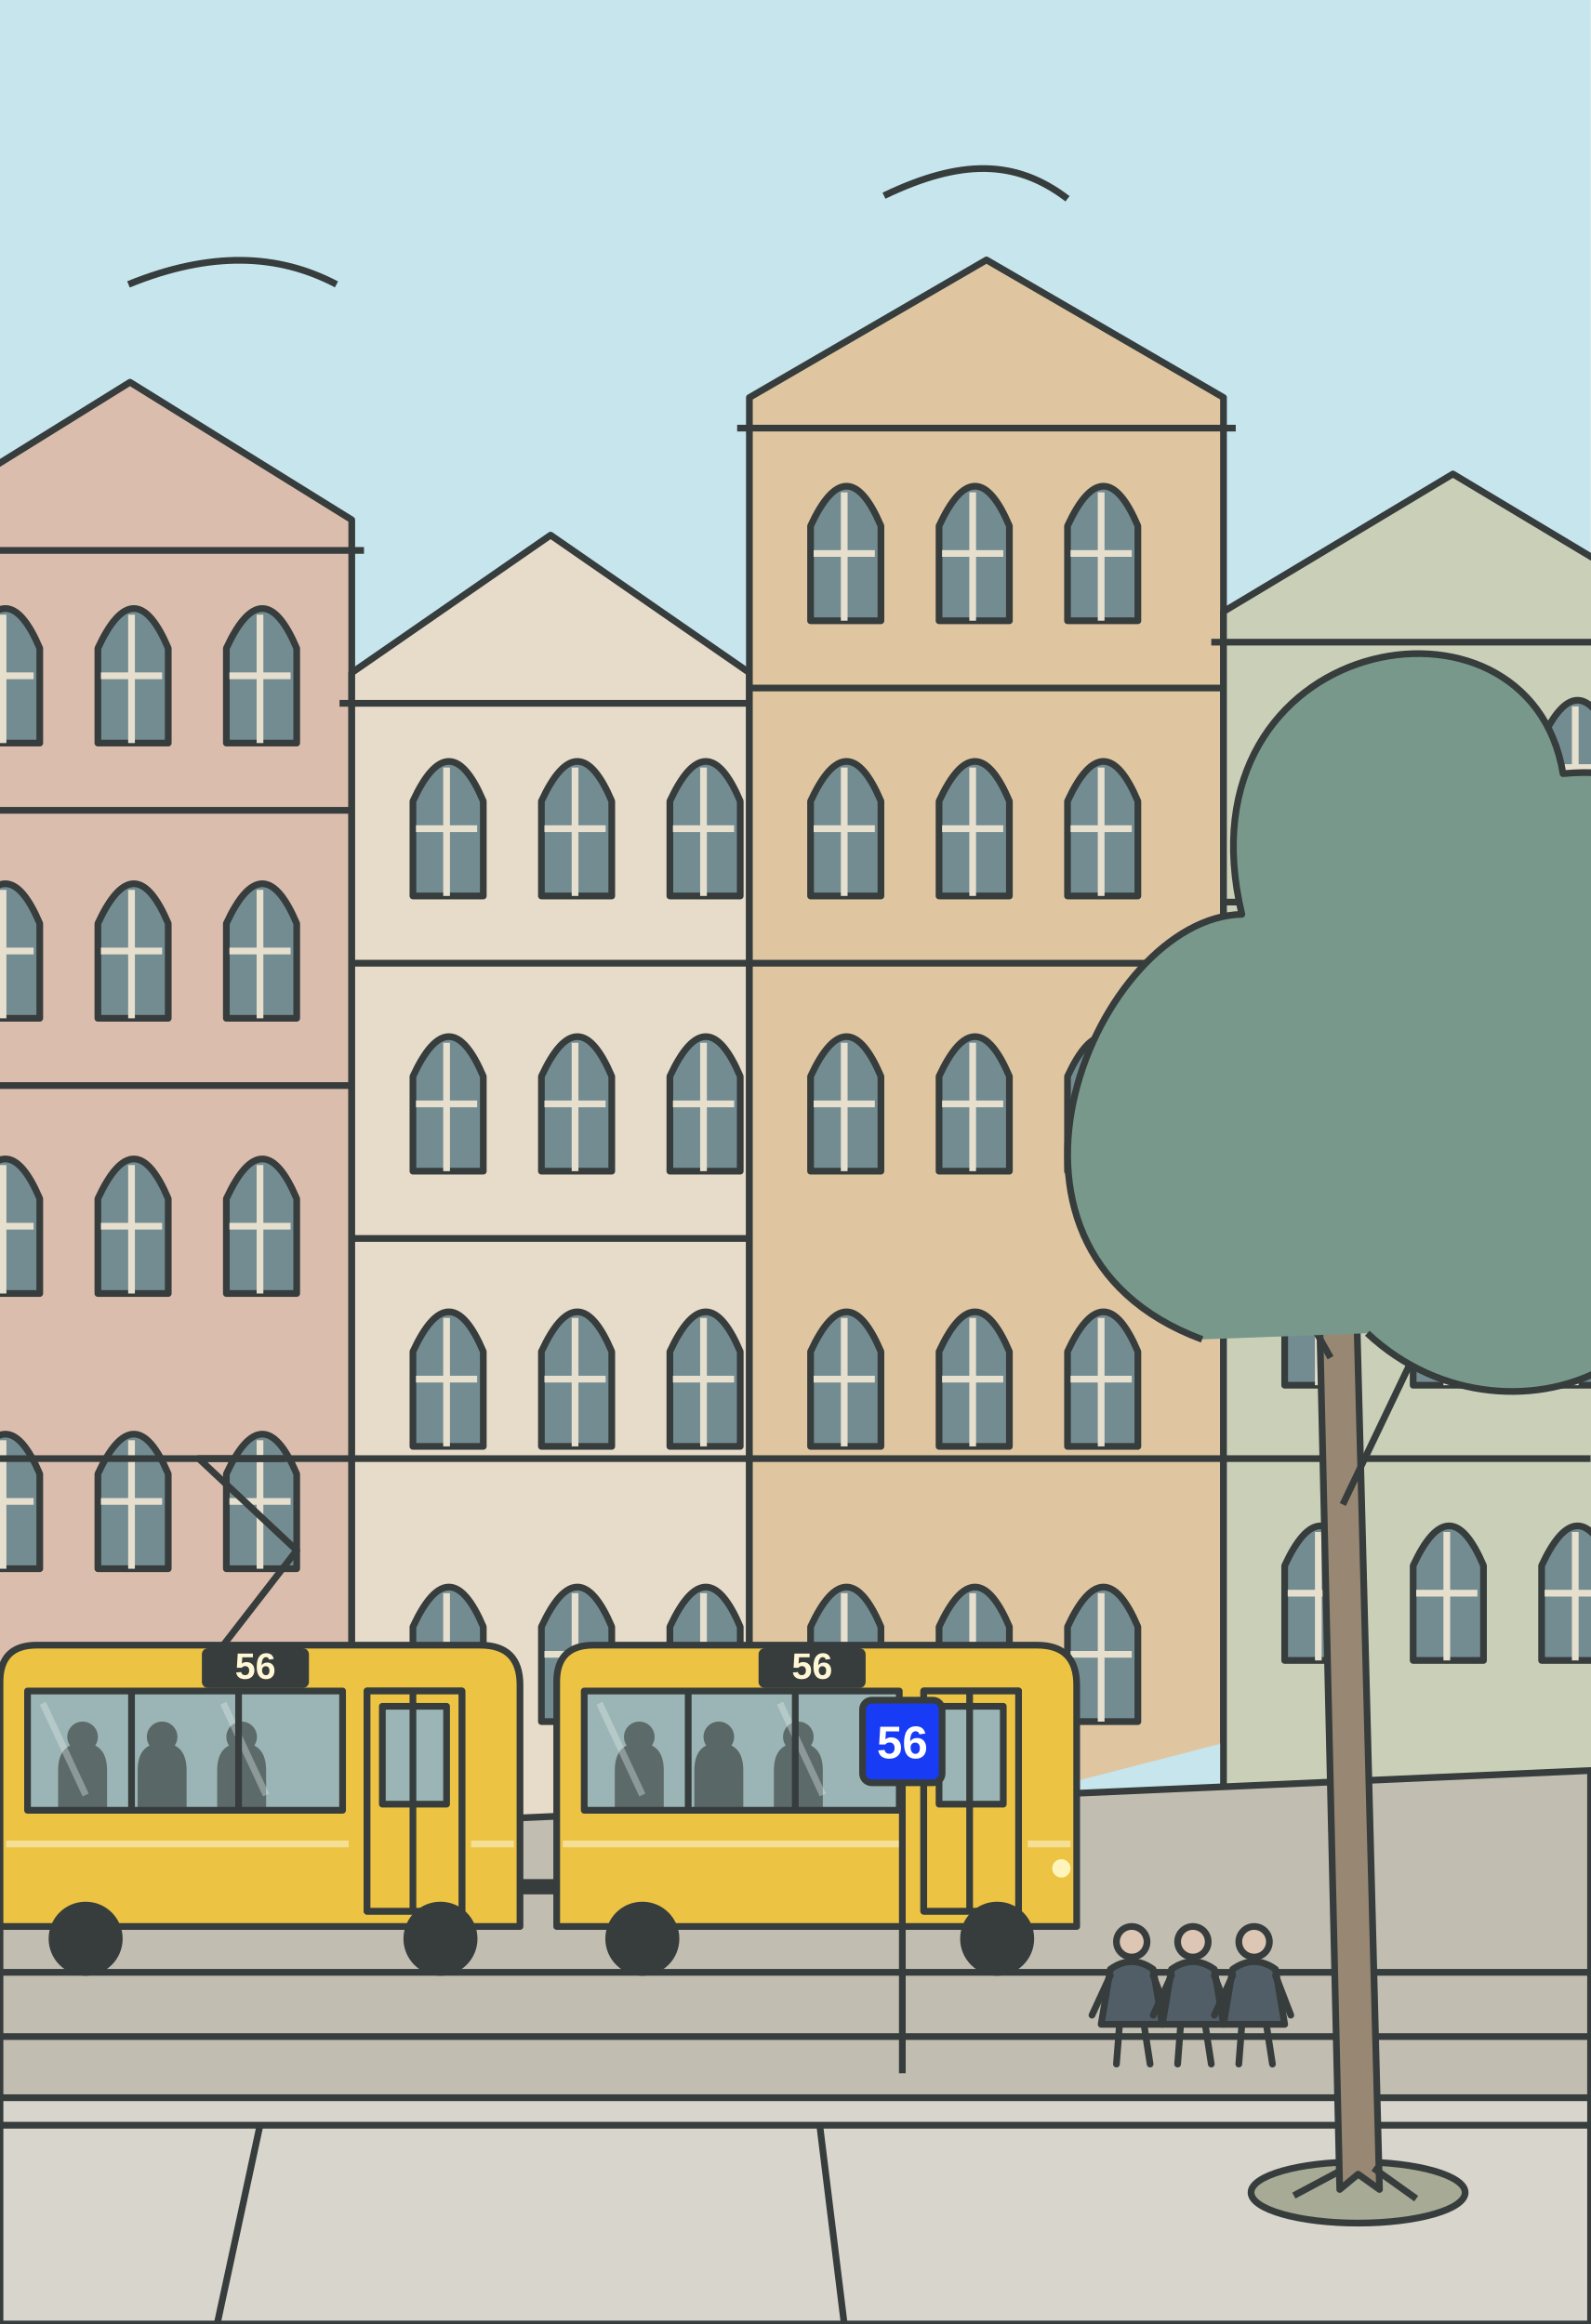
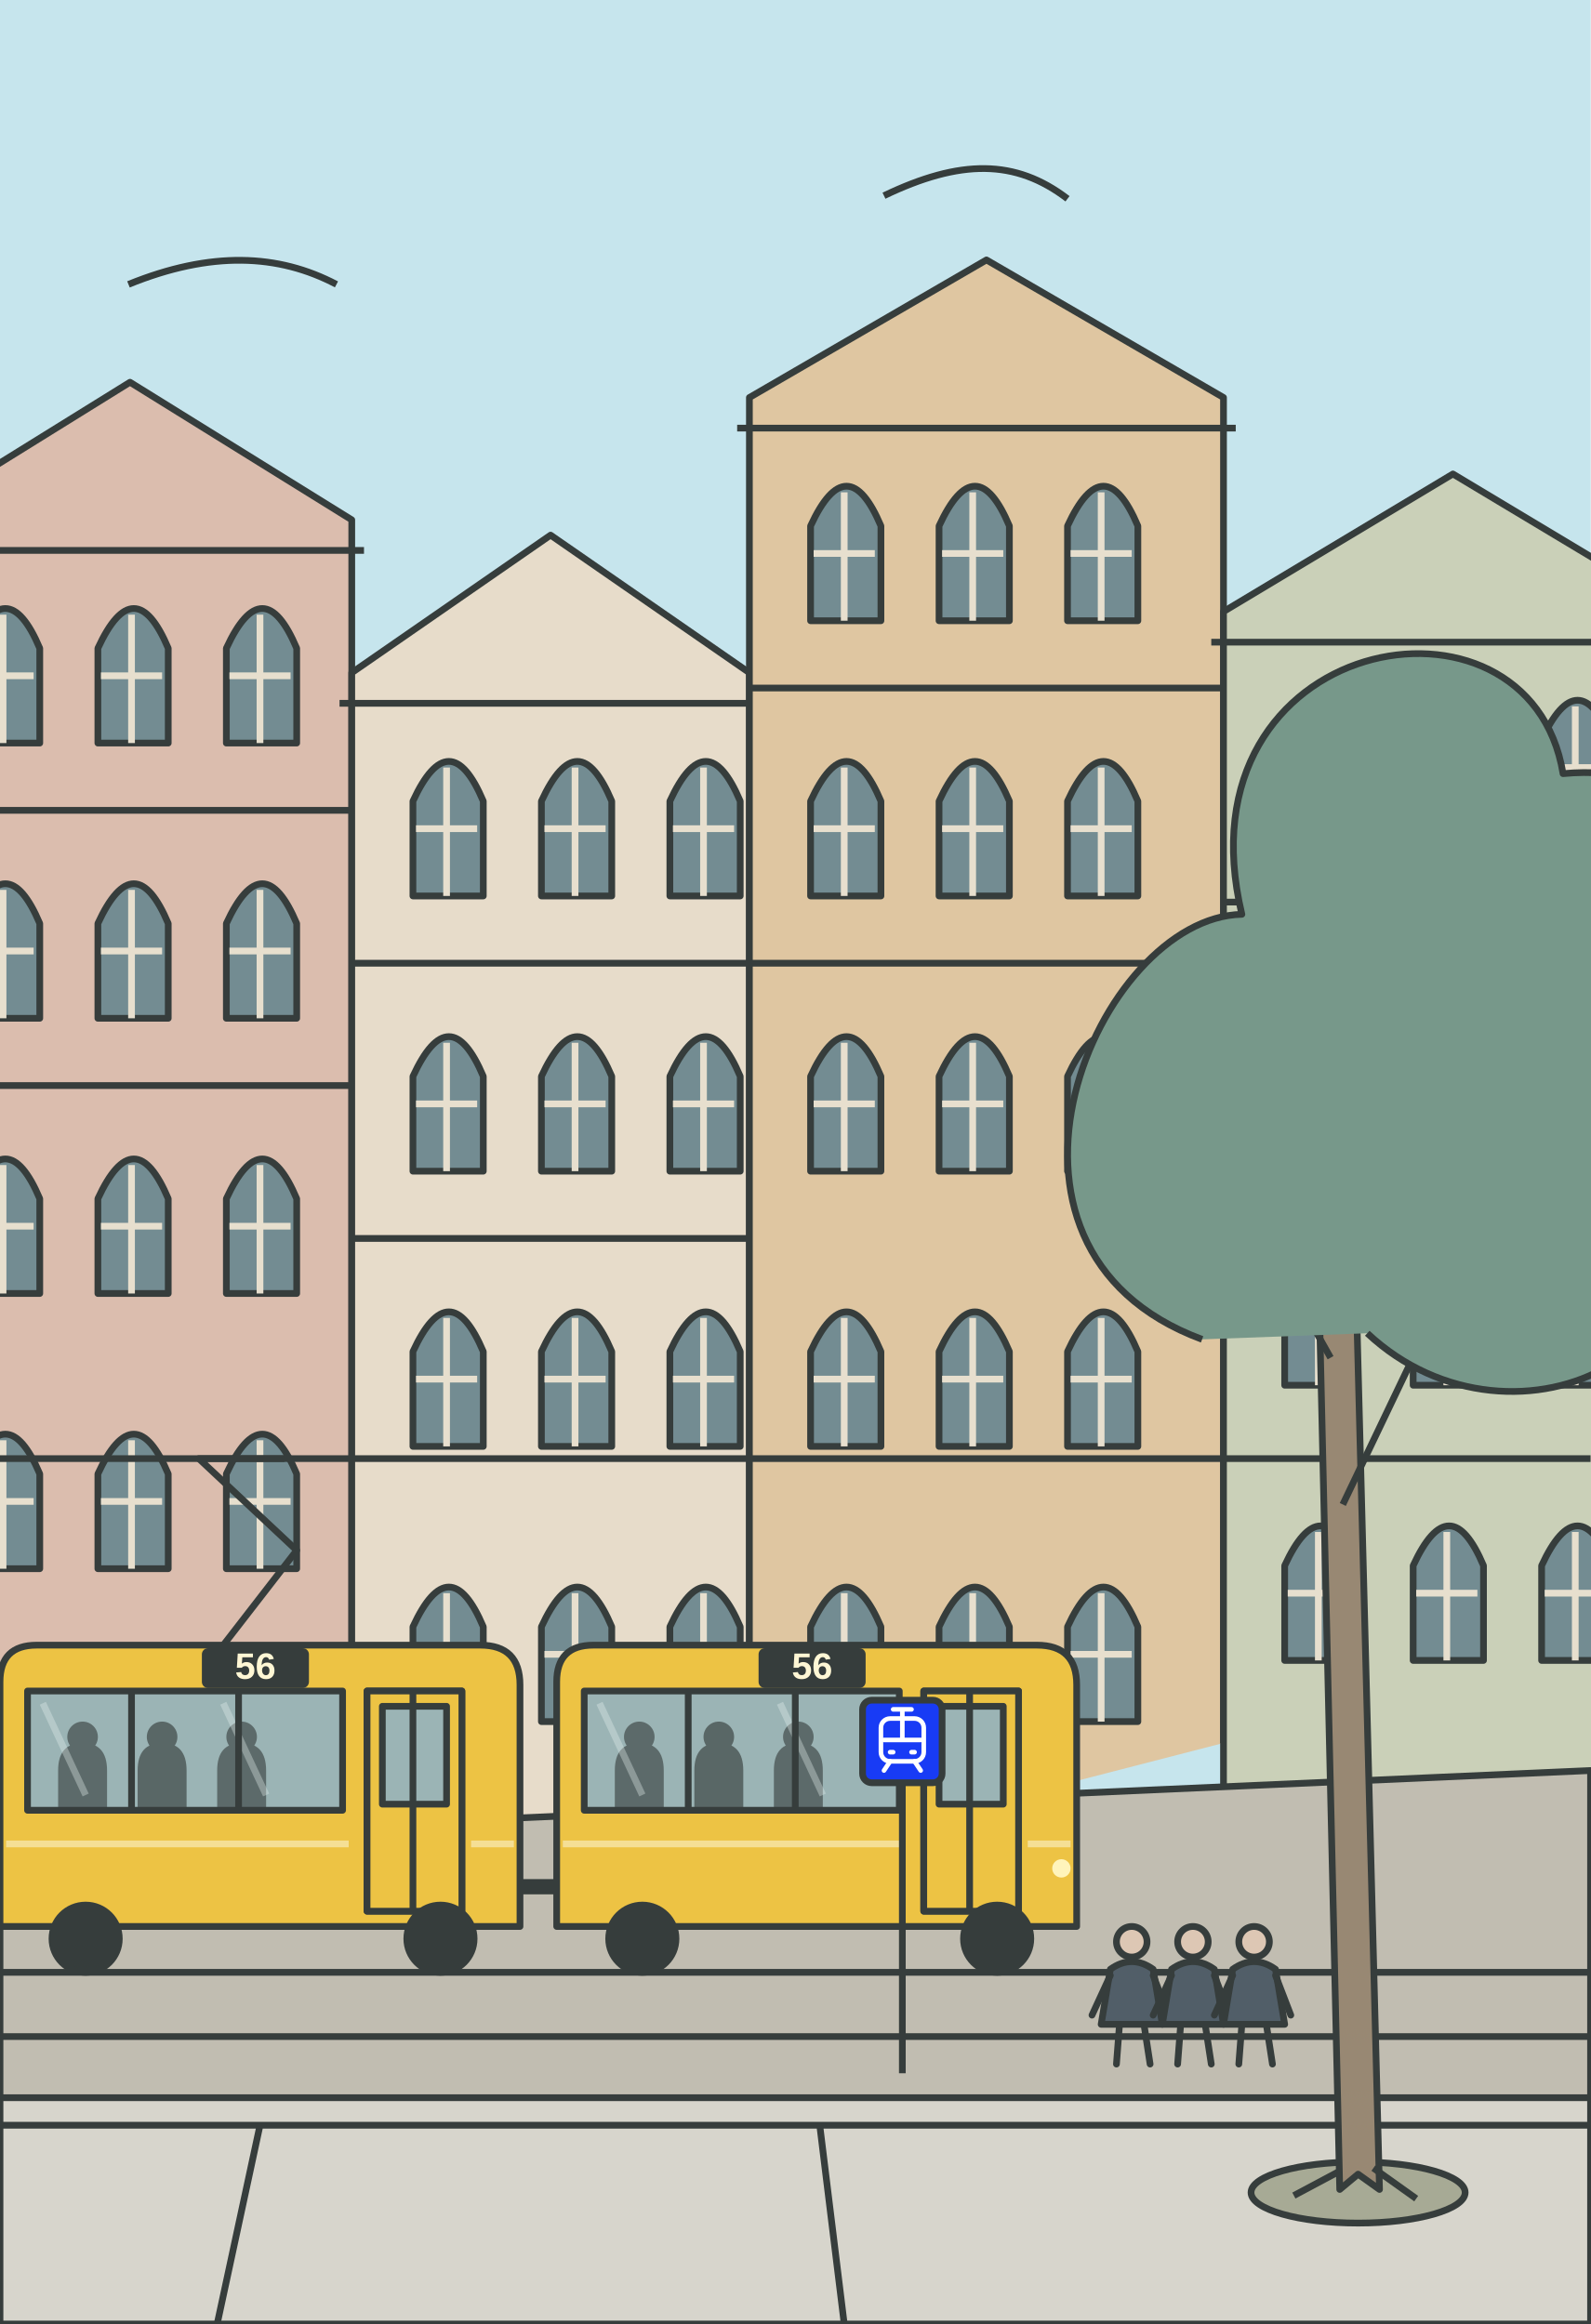
<svg xmlns="http://www.w3.org/2000/svg" viewBox="0 0 520 760">
  <style>
.tram{animation:tram-trip 30s cubic-bezier(.45,0,.2,1) infinite}
@keyframes tram-trip{0%,6%{transform:translateX(-410px)}26%,55%{transform:translateX(30px)}82%,100%{transform:translateX(560px)}}
.tram-door{transform-box:fill-box;transform-origin:right;animation:door-trip 30s infinite}
@keyframes door-trip{0%,27%,51%,100%{transform:scaleX(1)}31%,47%{transform:scaleX(.12)}}
.boarder{animation:boarding 30s infinite}.boarder.two{animation-name:boarding-two}.boarder.three{animation-name:boarding-three}
@keyframes boarding{0%,32%{opacity:1;transform:translate(0,0)}40%,88%{opacity:0;transform:translate(-22px,-35px)}89%,100%{opacity:1;transform:translate(0,0)}}
@keyframes boarding-two{0%,37%{opacity:1;transform:translate(0,0)}45%,90%{opacity:0;transform:translate(-42px,-35px)}91%,100%{opacity:1;transform:translate(0,0)}}
@keyframes boarding-three{0%,41%{opacity:1;transform:translate(0,0)}49%,92%{opacity:0;transform:translate(-62px,-35px)}93%,100%{opacity:1;transform:translate(0,0)}}
.new-rider{animation:rider-trip 30s infinite}
@keyframes rider-trip{0%,38%,99%,100%{opacity:0}48%,95%{opacity:.65}}
@media(prefers-reduced-motion:reduce){.tram{animation:none;transform:translateX(30px)}.boarder,.tram-door,.new-rider{animation:none}}
</style>
  <defs>
    <g id="passenger" fill="#363d3c" stroke="none">
      <circle cy="-24" r="5" />
      <path d="M-8-1v-12q0-9 8-9t8 9V-1Z" />
    </g>
    <g id="waiting-person" stroke-linecap="round">
      <circle cy="-40" r="5" fill="#ddc7b4" />
      <path d="M-7-31q7-5 14 0l3 18h-20Z" fill="#515e68" />
      <path d="M-4-13-5 0m9-13L6 0M-7-29l-6 13m20-13 5 13" fill="none" />
    </g>
  </defs>
  <rect width="520" height="760" fill="#c6e5ed" />
  <g stroke="#363d3c" stroke-width="2.2" stroke-linejoin="round">
    <path d="M-30 610V170l72.5 -45 72.5 45v440" fill="#dbbdae" />
    <path d="M-34 180h153M-30 265h145M-30 355h145" fill="none" />
    <path d="M-10 243v-31q12-26 23 0v31Z" fill="#738c92" />
    <path d="M1 201v42m-10-22h20" stroke="#e7dfce" />
    <path d="M32 243v-31q12-26 23 0v31Z" fill="#738c92" />
    <path d="M43 201v42m-10-22h20" stroke="#e7dfce" />
    <path d="M74 243v-31q12-26 23 0v31Z" fill="#738c92" />
    <path d="M85 201v42m-10-22h20" stroke="#e7dfce" />
    <path d="M-10 333v-31q12-26 23 0v31Z" fill="#738c92" />
    <path d="M1 291v42m-10-22h20" stroke="#e7dfce" />
    <path d="M32 333v-31q12-26 23 0v31Z" fill="#738c92" />
    <path d="M43 291v42m-10-22h20" stroke="#e7dfce" />
    <path d="M74 333v-31q12-26 23 0v31Z" fill="#738c92" />
    <path d="M85 291v42m-10-22h20" stroke="#e7dfce" />
    <path d="M-10 423v-31q12-26 23 0v31Z" fill="#738c92" />
    <path d="M1 381v42m-10-22h20" stroke="#e7dfce" />
    <path d="M32 423v-31q12-26 23 0v31Z" fill="#738c92" />
    <path d="M43 381v42m-10-22h20" stroke="#e7dfce" />
    <path d="M74 423v-31q12-26 23 0v31Z" fill="#738c92" />
    <path d="M85 381v42m-10-22h20" stroke="#e7dfce" />
    <path d="M-10 513v-31q12-26 23 0v31Z" fill="#738c92" />
    <path d="M1 471v42m-10-22h20" stroke="#e7dfce" />
    <path d="M32 513v-31q12-26 23 0v31Z" fill="#738c92" />
    <path d="M43 471v42m-10-22h20" stroke="#e7dfce" />
    <path d="M74 513v-31q12-26 23 0v31Z" fill="#738c92" />
    <path d="M85 471v42m-10-22h20" stroke="#e7dfce" />
    <path d="M115 610V220l65.0 -45 65.0 45v440" fill="#e7dcca" />
    <path d="M111 230h138M115 315h130M115 405h130" fill="none" />
    <path d="M135 293v-31q12-26 23 0v31Z" fill="#738c92" />
    <path d="M146 251v42m-10-22h20" stroke="#e7dfce" />
    <path d="M177 293v-31q12-26 23 0v31Z" fill="#738c92" />
    <path d="M188 251v42m-10-22h20" stroke="#e7dfce" />
    <path d="M219 293v-31q12-26 23 0v31Z" fill="#738c92" />
    <path d="M230 251v42m-10-22h20" stroke="#e7dfce" />
    <path d="M135 383v-31q12-26 23 0v31Z" fill="#738c92" />
    <path d="M146 341v42m-10-22h20" stroke="#e7dfce" />
    <path d="M177 383v-31q12-26 23 0v31Z" fill="#738c92" />
    <path d="M188 341v42m-10-22h20" stroke="#e7dfce" />
    <path d="M219 383v-31q12-26 23 0v31Z" fill="#738c92" />
    <path d="M230 341v42m-10-22h20" stroke="#e7dfce" />
    <path d="M135 473v-31q12-26 23 0v31Z" fill="#738c92" />
    <path d="M146 431v42m-10-22h20" stroke="#e7dfce" />
    <path d="M177 473v-31q12-26 23 0v31Z" fill="#738c92" />
    <path d="M188 431v42m-10-22h20" stroke="#e7dfce" />
    <path d="M219 473v-31q12-26 23 0v31Z" fill="#738c92" />
    <path d="M230 431v42m-10-22h20" stroke="#e7dfce" />
    <path d="M135 563v-31q12-26 23 0v31Z" fill="#738c92" />
    <path d="M146 521v42m-10-22h20" stroke="#e7dfce" />
    <path d="M177 563v-31q12-26 23 0v31Z" fill="#738c92" />
    <path d="M188 521v42m-10-22h20" stroke="#e7dfce" />
    <path d="M219 563v-31q12-26 23 0v31Z" fill="#738c92" />
    <path d="M230 521v42m-10-22h20" stroke="#e7dfce" />
    <path d="M245 610V130l77.5 -45 77.5 45v440" fill="#dfc6a1" />
    <path d="M241 140h163M245 225h155M245 315h155" fill="none" />
    <path d="M265 203v-31q12-26 23 0v31Z" fill="#738c92" />
    <path d="M276 161v42m-10-22h20" stroke="#e7dfce" />
    <path d="M307 203v-31q12-26 23 0v31Z" fill="#738c92" />
    <path d="M318 161v42m-10-22h20" stroke="#e7dfce" />
    <path d="M349 203v-31q12-26 23 0v31Z" fill="#738c92" />
    <path d="M360 161v42m-10-22h20" stroke="#e7dfce" />
    <path d="M265 293v-31q12-26 23 0v31Z" fill="#738c92" />
    <path d="M276 251v42m-10-22h20" stroke="#e7dfce" />
    <path d="M307 293v-31q12-26 23 0v31Z" fill="#738c92" />
    <path d="M318 251v42m-10-22h20" stroke="#e7dfce" />
    <path d="M349 293v-31q12-26 23 0v31Z" fill="#738c92" />
    <path d="M360 251v42m-10-22h20" stroke="#e7dfce" />
    <path d="M265 383v-31q12-26 23 0v31Z" fill="#738c92" />
    <path d="M276 341v42m-10-22h20" stroke="#e7dfce" />
    <path d="M307 383v-31q12-26 23 0v31Z" fill="#738c92" />
    <path d="M318 341v42m-10-22h20" stroke="#e7dfce" />
    <path d="M349 383v-31q12-26 23 0v31Z" fill="#738c92" />
    <path d="M360 341v42m-10-22h20" stroke="#e7dfce" />
    <path d="M265 473v-31q12-26 23 0v31Z" fill="#738c92" />
    <path d="M276 431v42m-10-22h20" stroke="#e7dfce" />
    <path d="M307 473v-31q12-26 23 0v31Z" fill="#738c92" />
    <path d="M318 431v42m-10-22h20" stroke="#e7dfce" />
    <path d="M349 473v-31q12-26 23 0v31Z" fill="#738c92" />
    <path d="M360 431v42m-10-22h20" stroke="#e7dfce" />
    <path d="M265 563v-31q12-26 23 0v31Z" fill="#738c92" />
    <path d="M276 521v42m-10-22h20" stroke="#e7dfce" />
    <path d="M307 563v-31q12-26 23 0v31Z" fill="#738c92" />
    <path d="M318 521v42m-10-22h20" stroke="#e7dfce" />
    <path d="M349 563v-31q12-26 23 0v31Z" fill="#738c92" />
    <path d="M360 521v42m-10-22h20" stroke="#e7dfce" />
    <path d="M400 610V200l75.0 -45 75.0 45v440" fill="#cad0b8" />
    <path d="M396 210h158M400 295h150M400 385h150" fill="none" />
    <path d="M420 273v-31q12-26 23 0v31Z" fill="#738c92" />
    <path d="M431 231v42m-10-22h20" stroke="#e7dfce" />
    <path d="M462 273v-31q12-26 23 0v31Z" fill="#738c92" />
    <path d="M473 231v42m-10-22h20" stroke="#e7dfce" />
    <path d="M504 273v-31q12-26 23 0v31Z" fill="#738c92" />
    <path d="M515 231v42m-10-22h20" stroke="#e7dfce" />
    <path d="M420 363v-31q12-26 23 0v31Z" fill="#738c92" />
    <path d="M431 321v42m-10-22h20" stroke="#e7dfce" />
    <path d="M462 363v-31q12-26 23 0v31Z" fill="#738c92" />
    <path d="M473 321v42m-10-22h20" stroke="#e7dfce" />
    <path d="M504 363v-31q12-26 23 0v31Z" fill="#738c92" />
    <path d="M515 321v42m-10-22h20" stroke="#e7dfce" />
    <path d="M420 453v-31q12-26 23 0v31Z" fill="#738c92" />
    <path d="M431 411v42m-10-22h20" stroke="#e7dfce" />
    <path d="M462 453v-31q12-26 23 0v31Z" fill="#738c92" />
    <path d="M473 411v42m-10-22h20" stroke="#e7dfce" />
    <path d="M504 453v-31q12-26 23 0v31Z" fill="#738c92" />
    <path d="M515 411v42m-10-22h20" stroke="#e7dfce" />
    <path d="M420 543v-31q12-26 23 0v31Z" fill="#738c92" />
    <path d="M431 501v42m-10-22h20" stroke="#e7dfce" />
    <path d="M462 543v-31q12-26 23 0v31Z" fill="#738c92" />
    <path d="M473 501v42m-10-22h20" stroke="#e7dfce" />
    <path d="M504 543v-31q12-26 23 0v31Z" fill="#738c92" />
    <path d="M515 501v42m-10-22h20" stroke="#e7dfce" />
    <path d="M0 602 520 579v181H0Z" fill="#c1bdb1" />
    <path d="M0 645H520M0 666H520" fill="none" />
    <path d="M0 477H520" fill="none" />
    <g class="tram">
      <path d="M168 617h16" stroke-width="5" />
      <path d="M73 538l24-31-32-30h28" fill="none" />
      <g transform="translate(0 0)">
        <path d="M0 630v-80q0-12 12-12h145q13 0 13 13v79Z" fill="#edc344" />
        <path d="M9 553h103v39H9Z" fill="#9bb4b5" />
        <g opacity=".62">
          <use href="#passenger" transform="translate(27 592)" />
          <use href="#passenger" transform="translate(79 592)" />
        </g>
        <g class="new-rider" opacity=".65">
          <use href="#passenger" transform="translate(53 592)" />
        </g>
        <path d="m14 557 14 30m45-30 14 30" stroke="#e5f1ef" opacity=".35" />
        <path d="M43 553v39m35-39v39" fill="none" />
        <path d="M120 553h31v72h-31Z" fill="#363d3c" />
        <g class="tram-door">
          <path d="M120 553h31v72h-31Z" fill="#edc344" />
          <path d="M125 558h21v32h-21Z" fill="#9bb4b5" />
          <path d="M135 553v72" fill="none" />
        </g>
        <path d="M2 603h112m40 0h14" stroke="#f5df95" />
        <circle cx="28" cy="634" r="11" fill="#363d3c" />
        <circle cx="144" cy="634" r="11" fill="#363d3c" />
        <rect x="66" y="539" width="35" height="13" rx="2" fill="#363d3c" stroke="none" />
        <text x="83.5" y="549" text-anchor="middle" font-family="Arial,sans-serif" font-weight="700" font-size="12" fill="#fff7d5" stroke="none">56</text>
      </g>
      <g transform="translate(182 0)">
        <path d="M0 630v-80q0-12 12-12h145q13 0 13 13v79Z" fill="#edc344" />
        <path d="M9 553h103v39H9Z" fill="#9bb4b5" />
        <g opacity=".62">
          <use href="#passenger" transform="translate(27 592)" />
          <use href="#passenger" transform="translate(79 592)" />
        </g>
        <g class="new-rider" opacity=".65">
          <use href="#passenger" transform="translate(53 592)" />
        </g>
        <path d="m14 557 14 30m45-30 14 30" stroke="#e5f1ef" opacity=".35" />
        <path d="M43 553v39m35-39v39" fill="none" />
        <path d="M120 553h31v72h-31Z" fill="#363d3c" />
        <g class="tram-door">
          <path d="M120 553h31v72h-31Z" fill="#edc344" />
          <path d="M125 558h21v32h-21Z" fill="#9bb4b5" />
          <path d="M135 553v72" fill="none" />
        </g>
        <path d="M2 603h112m40 0h14" stroke="#f5df95" />
        <circle cx="28" cy="634" r="11" fill="#363d3c" />
        <circle cx="144" cy="634" r="11" fill="#363d3c" />
        <rect x="66" y="539" width="35" height="13" rx="2" fill="#363d3c" stroke="none" />
        <text x="83.5" y="549" text-anchor="middle" font-family="Arial,sans-serif" font-weight="700" font-size="12" fill="#fff7d5" stroke="none">56</text>
      </g>
      <circle cx="347" cy="611" r="3" fill="#fff4bb" stroke="none" />
    </g>
    <path d="M295 570v108" fill="none" />
    <rect x="282" y="556" width="26" height="27" rx="3" fill="#183bf5" />
-     <text x="295" y="575" text-anchor="middle" fill="white" stroke="none" font-family="Arial,sans-serif" font-size="15" font-weight="700">56</text>
+     <g stroke="#fff" stroke-width="1.5" fill="none" stroke-linecap="round" stroke-linejoin="round">
+       <rect x="288" y="562" width="14" height="14" rx="3" />
+       <path d="M289 569h12m-6-7v7m-3-10h6m-3 0v3m-4 14-2 3m10-3 2 3" />
+       <path d="M291 573h1m6 0h1" />
+     </g>
    <g transform="translate(370 675)">
      <g class="boarder">
        <use href="#waiting-person" />
      </g>
    </g>
    <g transform="translate(390 675)">
      <g class="boarder two">
        <use href="#waiting-person" />
      </g>
    </g>
    <g transform="translate(410 675)">
      <g class="boarder three">
        <use href="#waiting-person" />
      </g>
    </g>
    <path d="M0 686H520V760H0Z" fill="#d7d5cc" />
    <path d="M0 695H520M85 695l-14 65m197-65 8 65" fill="none" />
    <ellipse cx="444" cy="717" rx="35" ry="10" fill="#a7aa95" />
    <path d="m438 716-8-346h12l9 346-7-5Z" fill="#988873" />
    <path d="m435 444-50-89m54 137 43-90" fill="none" />
    <path d="m438 710-15 8m26-9 14 10" fill="none" />
    <path d="M393 438c-81-30-34-138 13-139-22-92 94-113 105-46 74-7 74 91 28 118 40 70-44 110-92 65" fill="#77988a" />
    <path d="M42 93c27-11 49-10 68 0m179-29c25-12 43-12 60 1" fill="none" />
  </g>
</svg>
